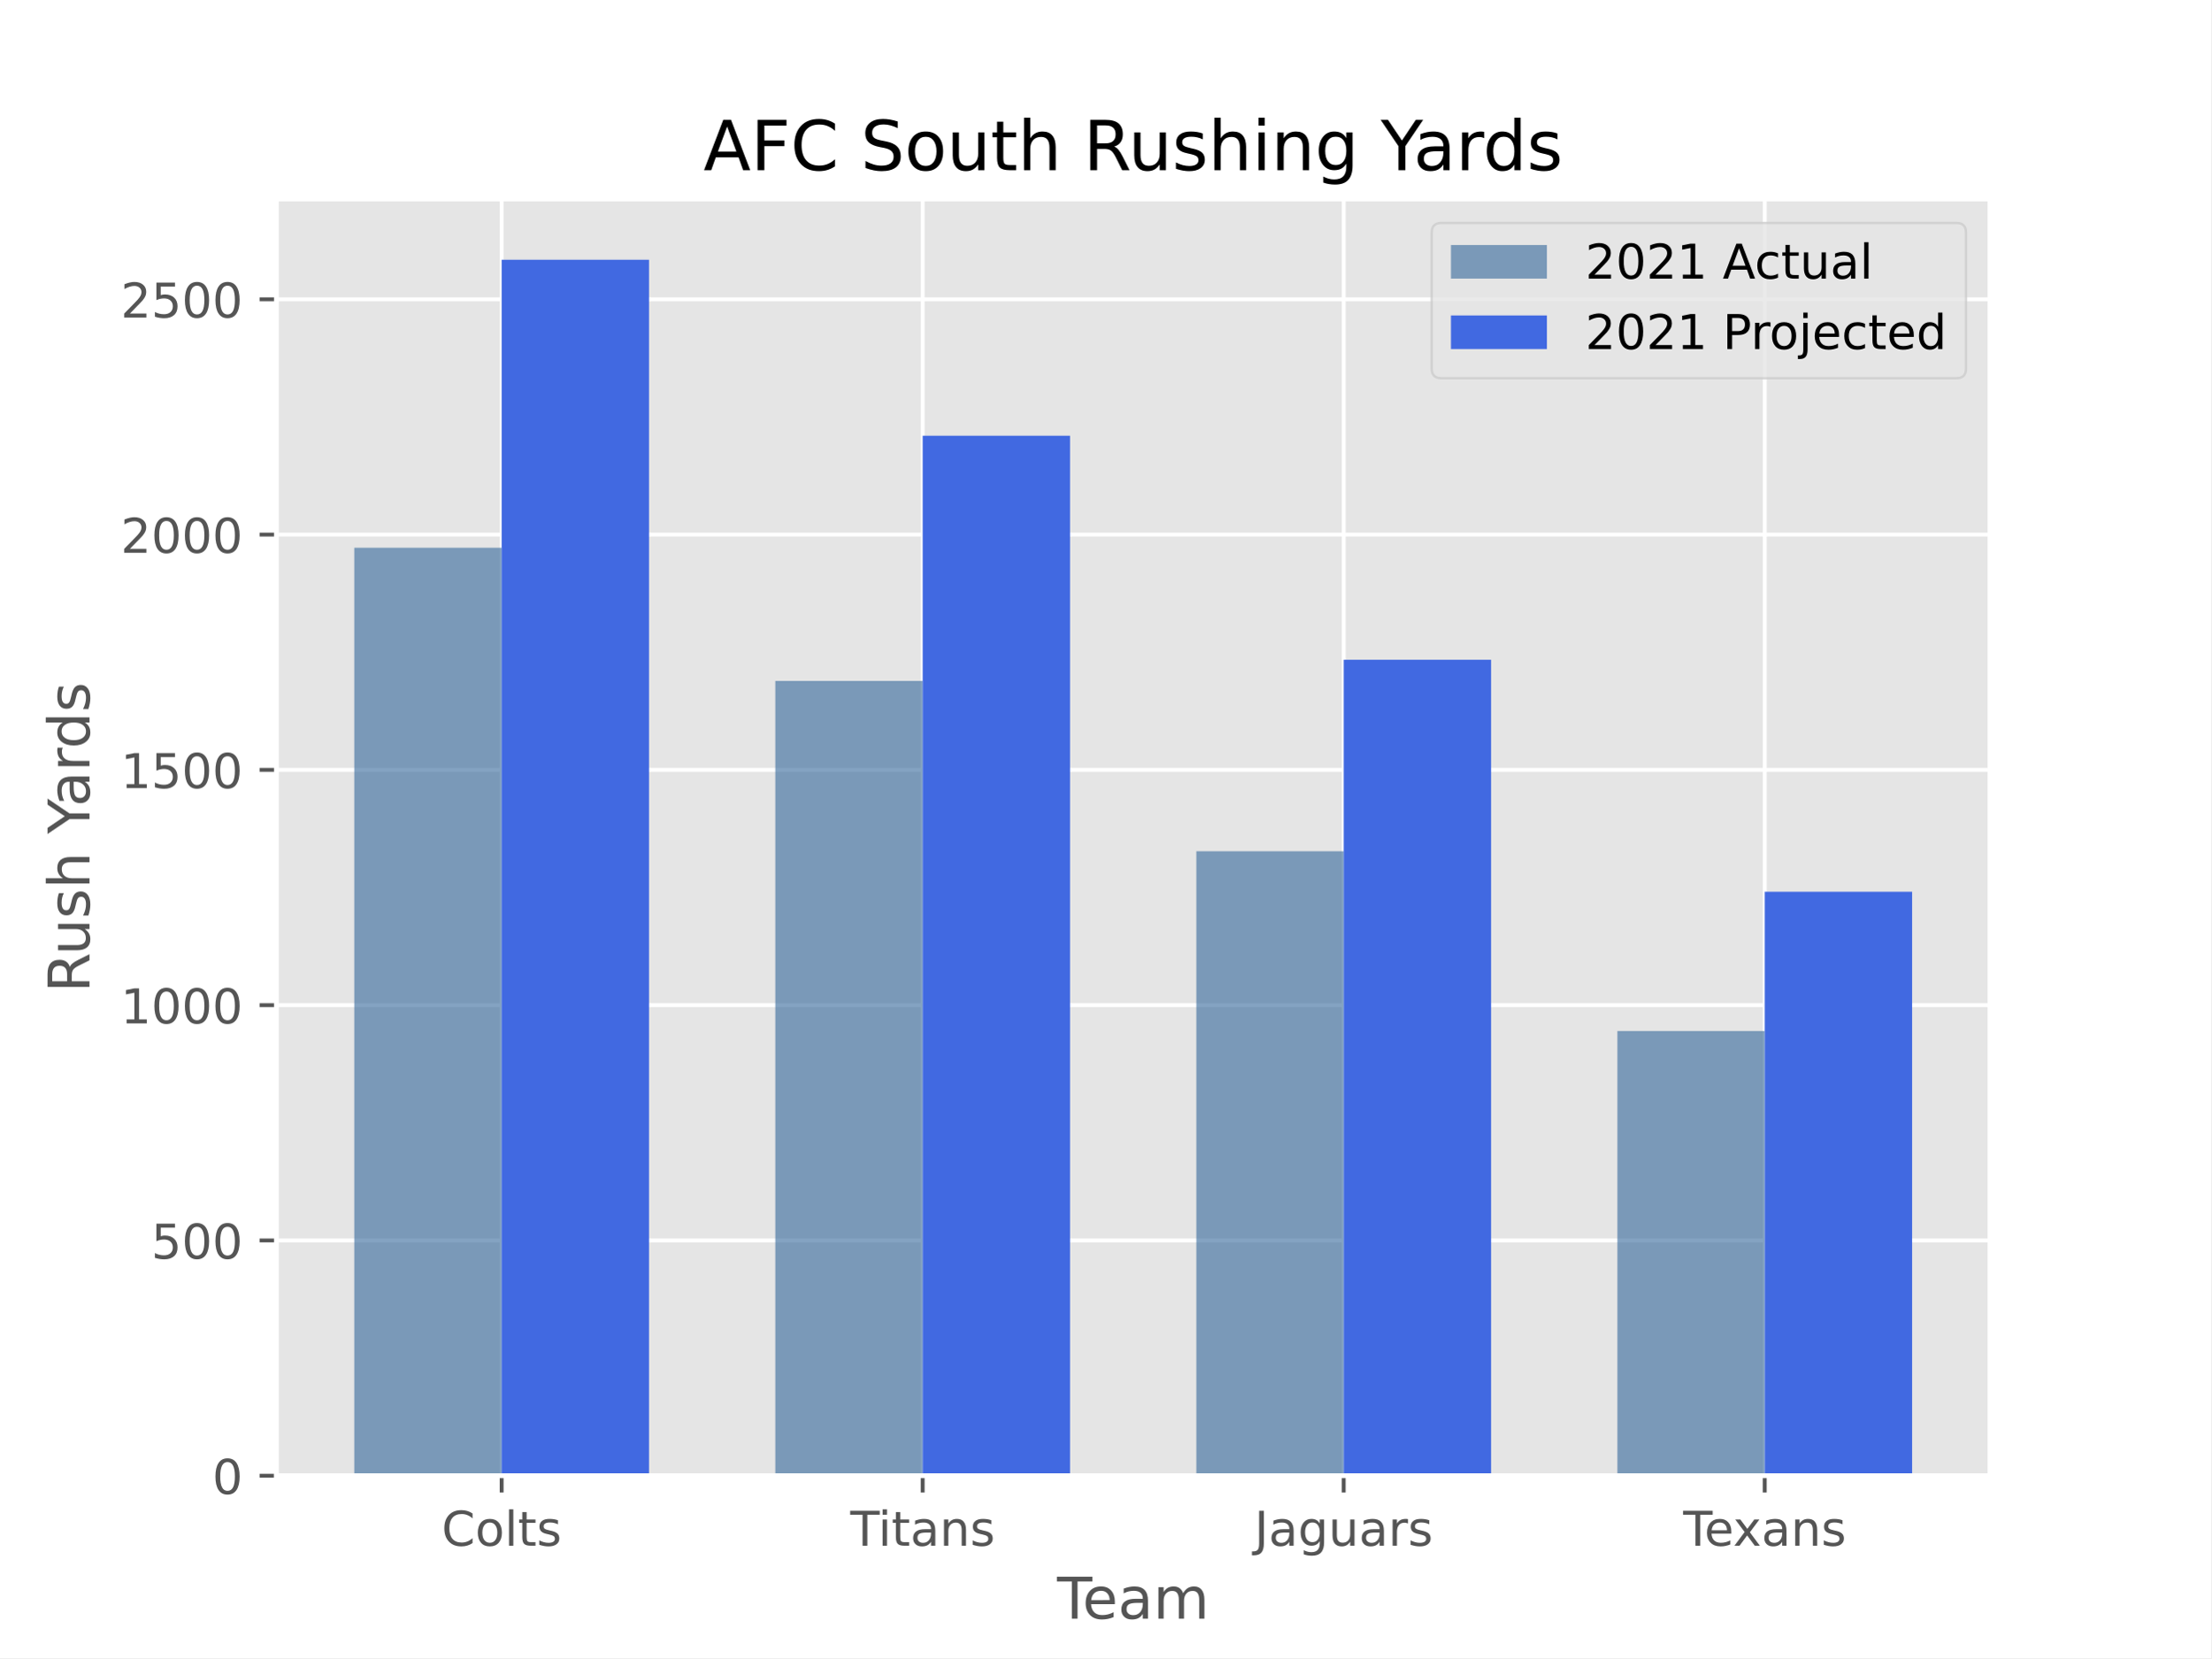
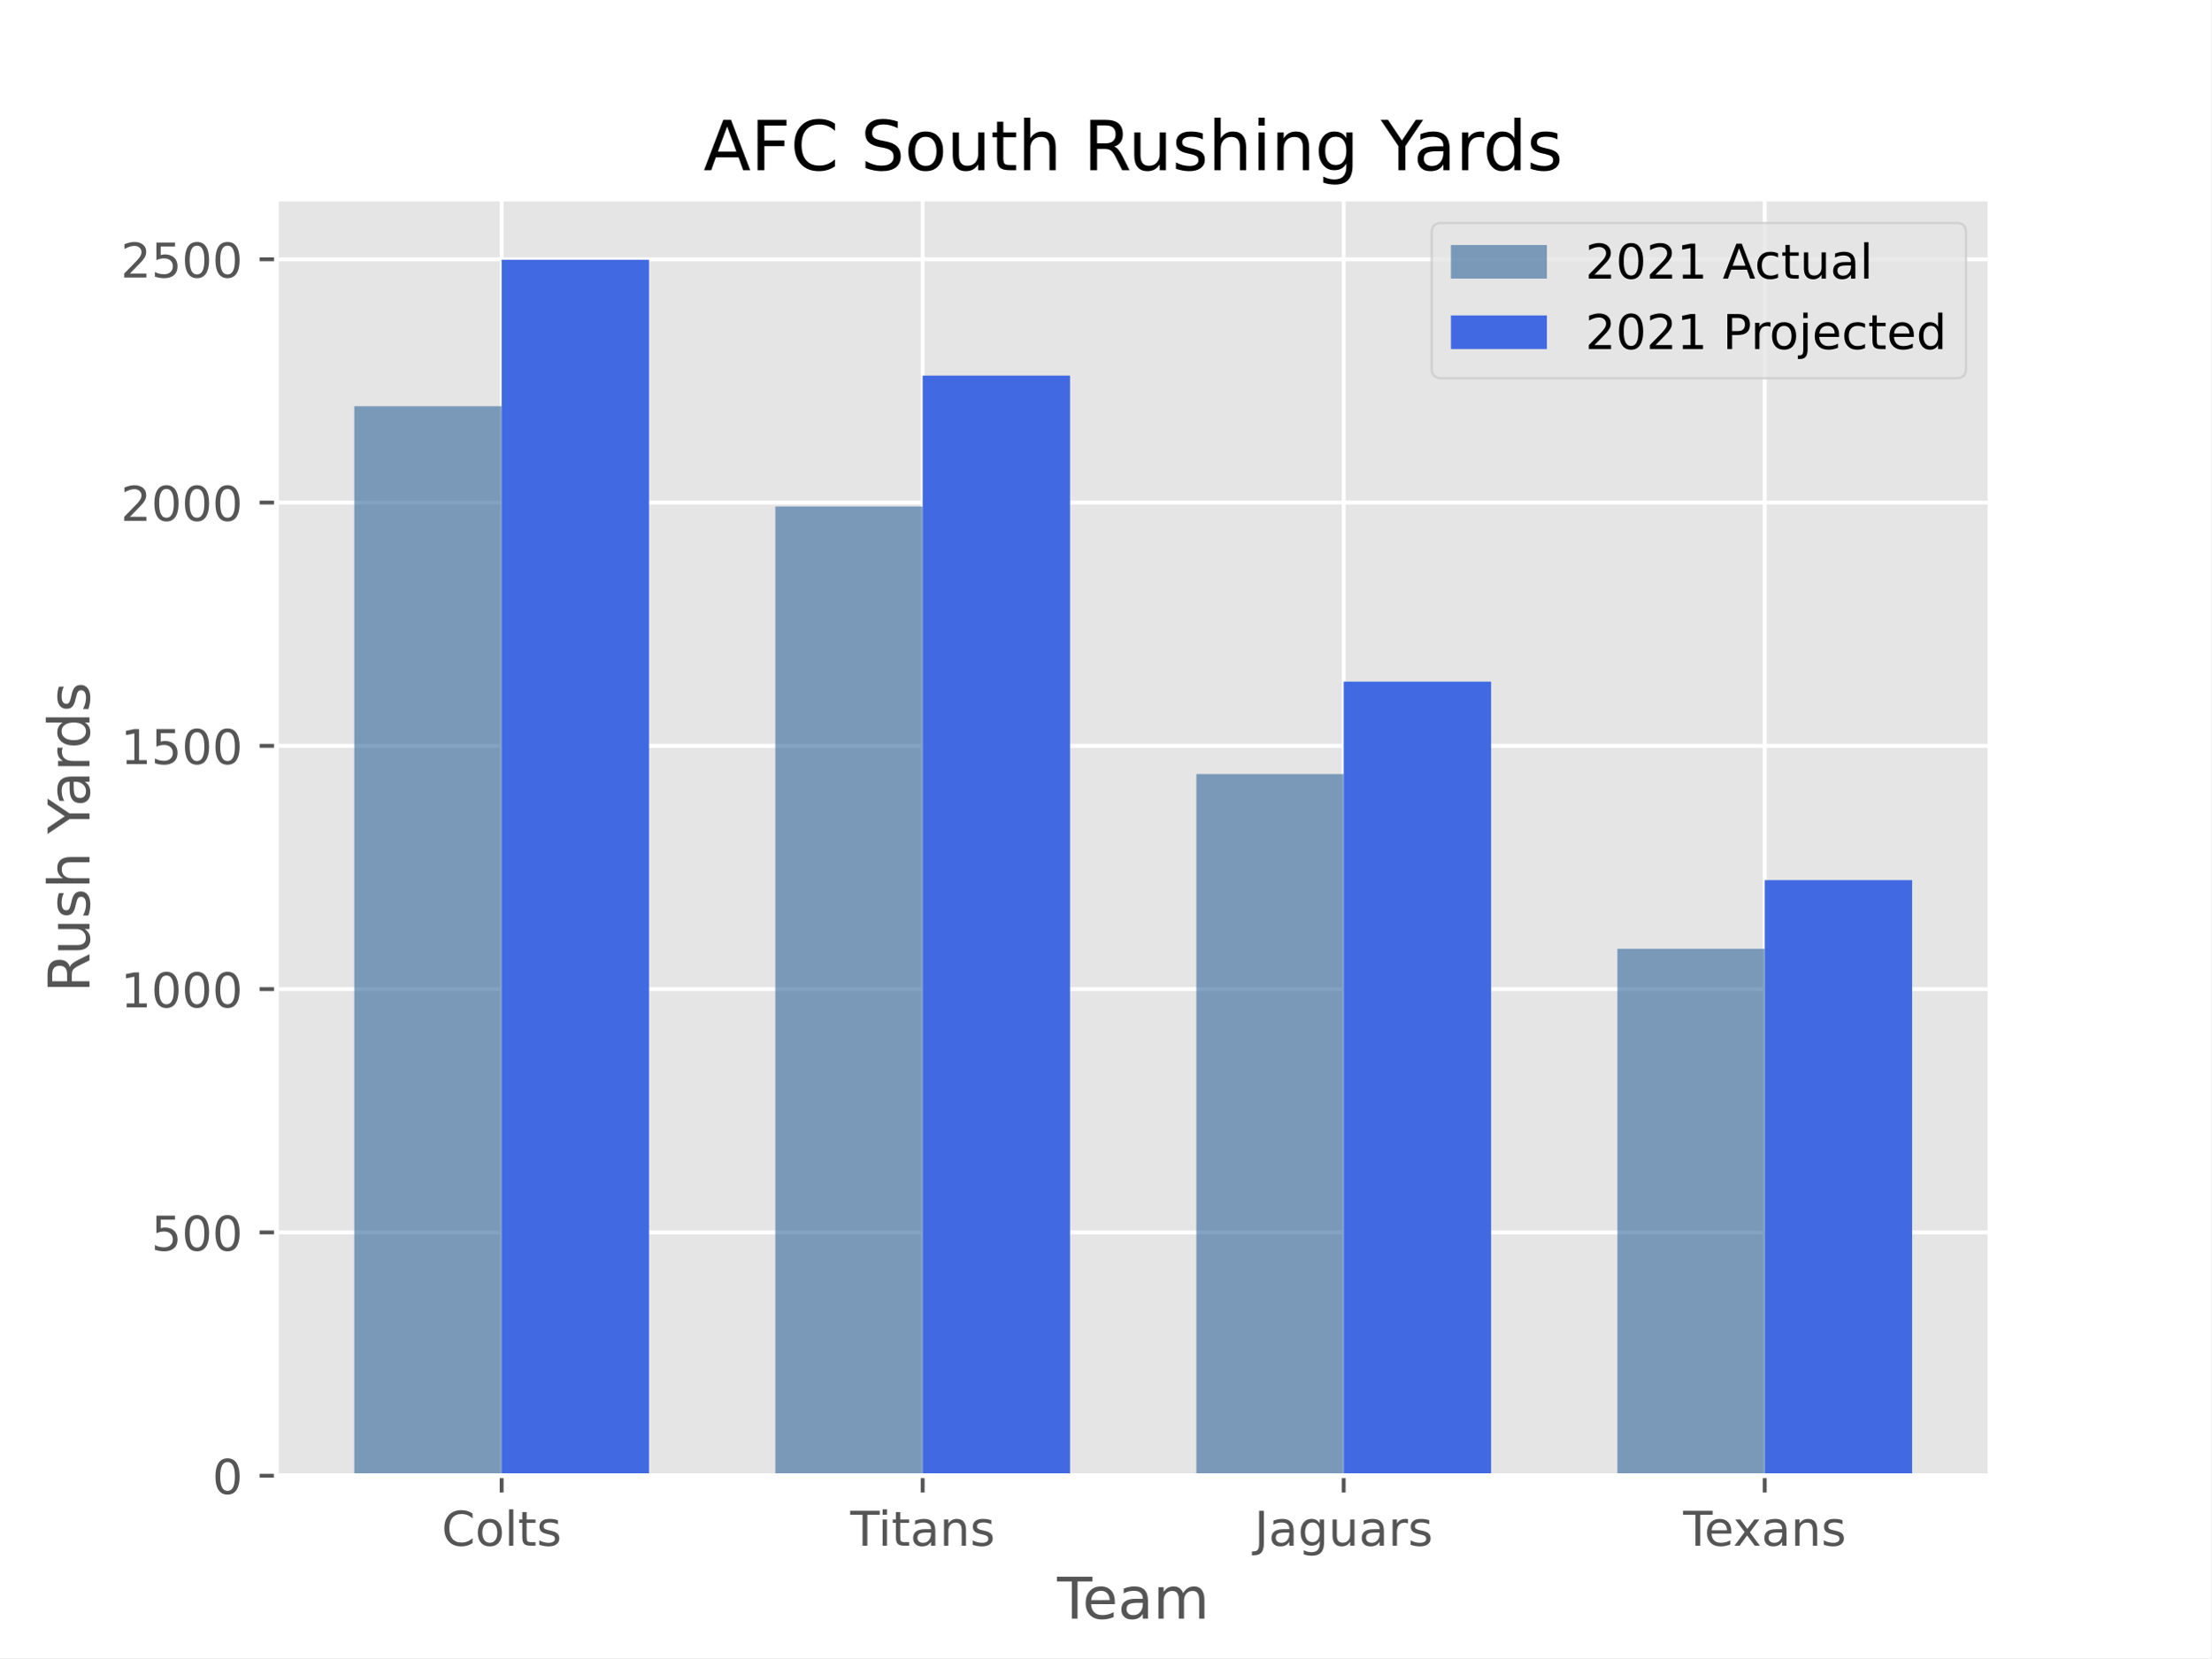
<svg xmlns="http://www.w3.org/2000/svg" xmlns:xlink="http://www.w3.org/1999/xlink" height="345.6pt" version="1.1" viewBox="0 0 460.8 345.6" width="460.8pt">
  <defs>
    <style type="text/css">*{stroke-linecap:butt;stroke-linejoin:round;}</style>
  </defs>
  <g id="figure_1">
    <g id="patch_1">
      <path d="M 0 345.6  L 460.8 345.6  L 460.8 0  L 0 0  z " style="fill:#ffffff;" />
    </g>
    <g id="axes_1">
      <g id="patch_2">
        <path d="M 57.6 307.584  L 414.72 307.584  L 414.72 41.472  L 57.6 41.472  z " style="fill:#e5e5e5;" />
      </g>
      <g id="matplotlib.axis_1">
        <g id="xtick_1">
          <g id="line2d_1">
-             <path clip-path="url(#p5a89a00c2a)" d="M 104.543 307.584  L 104.543 41.472  " style="fill:none;stroke:#ffffff;stroke-linecap:square;stroke-width:0.8;" />
+             <path clip-path="url(#pb9d103c002)" d="M 104.543 307.584  L 104.543 41.472  " style="fill:none;stroke:#ffffff;stroke-linecap:square;stroke-width:0.8;" />
          </g>
          <g id="line2d_2">
            <defs>
-               <path d="M 0 0  L 0 3.5  " id="mbe60565729" style="stroke:#555555;stroke-width:0.8;" />
-             </defs>
-             <g>
-               <use style="fill:#555555;stroke:#555555;stroke-width:0.8;" x="104.543" xlink:href="#mbe60565729" y="307.584" />
+               <path d="M 0 0  L 0 3.5  " id="mda5b12eb3c" style="stroke:#555555;stroke-width:0.8;" />
+             </defs>
+             <g>
+               <use style="fill:#555555;stroke:#555555;stroke-width:0.8;" x="104.543" xlink:href="#mda5b12eb3c" y="307.584" />
            </g>
          </g>
          <g id="text_1">
            <g style="fill:#555555;" transform="translate(92.03861 322.1824)scale(0.1 -0.1)">
              <defs>
                <path d="M 4122 4306  L 4122 3641  Q 3803 3938 3442 4084  Q 3081 4231 2675 4231  Q 1875 4231 1450 3742  Q 1025 3253 1025 2328  Q 1025 1406 1450 917  Q 1875 428 2675 428  Q 3081 428 3442 575  Q 3803 722 4122 1019  L 4122 359  Q 3791 134 3420 21  Q 3050 -91 2638 -91  Q 1578 -91 968 557  Q 359 1206 359 2328  Q 359 3453 968 4101  Q 1578 4750 2638 4750  Q 3056 4750 3426 4639  Q 3797 4528 4122 4306  z " id="DejaVuSans-43" transform="scale(0.015625)" />
                <path d="M 1959 3097  Q 1497 3097 1228 2736  Q 959 2375 959 1747  Q 959 1119 1226 758  Q 1494 397 1959 397  Q 2419 397 2687 759  Q 2956 1122 2956 1747  Q 2956 2369 2687 2733  Q 2419 3097 1959 3097  z M 1959 3584  Q 2709 3584 3137 3096  Q 3566 2609 3566 1747  Q 3566 888 3137 398  Q 2709 -91 1959 -91  Q 1206 -91 779 398  Q 353 888 353 1747  Q 353 2609 779 3096  Q 1206 3584 1959 3584  z " id="DejaVuSans-6f" transform="scale(0.015625)" />
                <path d="M 603 4863  L 1178 4863  L 1178 0  L 603 0  L 603 4863  z " id="DejaVuSans-6c" transform="scale(0.015625)" />
                <path d="M 1172 4494  L 1172 3500  L 2356 3500  L 2356 3053  L 1172 3053  L 1172 1153  Q 1172 725 1289 603  Q 1406 481 1766 481  L 2356 481  L 2356 0  L 1766 0  Q 1100 0 847 248  Q 594 497 594 1153  L 594 3053  L 172 3053  L 172 3500  L 594 3500  L 594 4494  L 1172 4494  z " id="DejaVuSans-74" transform="scale(0.015625)" />
                <path d="M 2834 3397  L 2834 2853  Q 2591 2978 2328 3040  Q 2066 3103 1784 3103  Q 1356 3103 1142 2972  Q 928 2841 928 2578  Q 928 2378 1081 2264  Q 1234 2150 1697 2047  L 1894 2003  Q 2506 1872 2764 1633  Q 3022 1394 3022 966  Q 3022 478 2636 193  Q 2250 -91 1575 -91  Q 1294 -91 989 -36  Q 684 19 347 128  L 347 722  Q 666 556 975 473  Q 1284 391 1588 391  Q 1994 391 2212 530  Q 2431 669 2431 922  Q 2431 1156 2273 1281  Q 2116 1406 1581 1522  L 1381 1569  Q 847 1681 609 1914  Q 372 2147 372 2553  Q 372 3047 722 3315  Q 1072 3584 1716 3584  Q 2034 3584 2315 3537  Q 2597 3491 2834 3397  z " id="DejaVuSans-73" transform="scale(0.015625)" />
              </defs>
              <use xlink:href="#DejaVuSans-43" />
              <use x="69.824" xlink:href="#DejaVuSans-6f" />
              <use x="131.006" xlink:href="#DejaVuSans-6c" />
              <use x="158.789" xlink:href="#DejaVuSans-74" />
              <use x="197.998" xlink:href="#DejaVuSans-73" />
            </g>
          </g>
        </g>
        <g id="xtick_2">
          <g id="line2d_3">
-             <path clip-path="url(#p5a89a00c2a)" d="M 192.288 307.584  L 192.288 41.472  " style="fill:none;stroke:#ffffff;stroke-linecap:square;stroke-width:0.8;" />
+             <path clip-path="url(#pb9d103c002)" d="M 192.288 307.584  L 192.288 41.472  " style="fill:none;stroke:#ffffff;stroke-linecap:square;stroke-width:0.8;" />
          </g>
          <g id="line2d_4">
            <g>
-               <use style="fill:#555555;stroke:#555555;stroke-width:0.8;" x="192.288" xlink:href="#mbe60565729" y="307.584" />
+               <use style="fill:#555555;stroke:#555555;stroke-width:0.8;" x="192.288" xlink:href="#mda5b12eb3c" y="307.584" />
            </g>
          </g>
          <g id="text_2">
            <g style="fill:#555555;" transform="translate(177.2034 322.1824)scale(0.1 -0.1)">
              <defs>
                <path d="M -19 4666  L 3928 4666  L 3928 4134  L 2272 4134  L 2272 0  L 1638 0  L 1638 4134  L -19 4134  L -19 4666  z " id="DejaVuSans-54" transform="scale(0.015625)" />
                <path d="M 603 3500  L 1178 3500  L 1178 0  L 603 0  L 603 3500  z M 603 4863  L 1178 4863  L 1178 4134  L 603 4134  L 603 4863  z " id="DejaVuSans-69" transform="scale(0.015625)" />
                <path d="M 2194 1759  Q 1497 1759 1228 1600  Q 959 1441 959 1056  Q 959 750 1161 570  Q 1363 391 1709 391  Q 2188 391 2477 730  Q 2766 1069 2766 1631  L 2766 1759  L 2194 1759  z M 3341 1997  L 3341 0  L 2766 0  L 2766 531  Q 2569 213 2275 61  Q 1981 -91 1556 -91  Q 1019 -91 701 211  Q 384 513 384 1019  Q 384 1609 779 1909  Q 1175 2209 1959 2209  L 2766 2209  L 2766 2266  Q 2766 2663 2505 2880  Q 2244 3097 1772 3097  Q 1472 3097 1187 3025  Q 903 2953 641 2809  L 641 3341  Q 956 3463 1253 3523  Q 1550 3584 1831 3584  Q 2591 3584 2966 3190  Q 3341 2797 3341 1997  z " id="DejaVuSans-61" transform="scale(0.015625)" />
                <path d="M 3513 2113  L 3513 0  L 2938 0  L 2938 2094  Q 2938 2591 2744 2837  Q 2550 3084 2163 3084  Q 1697 3084 1428 2787  Q 1159 2491 1159 1978  L 1159 0  L 581 0  L 581 3500  L 1159 3500  L 1159 2956  Q 1366 3272 1645 3428  Q 1925 3584 2291 3584  Q 2894 3584 3203 3211  Q 3513 2838 3513 2113  z " id="DejaVuSans-6e" transform="scale(0.015625)" />
              </defs>
              <use xlink:href="#DejaVuSans-54" />
              <use x="57.959" xlink:href="#DejaVuSans-69" />
              <use x="85.742" xlink:href="#DejaVuSans-74" />
              <use x="124.951" xlink:href="#DejaVuSans-61" />
              <use x="186.23" xlink:href="#DejaVuSans-6e" />
              <use x="249.609" xlink:href="#DejaVuSans-73" />
            </g>
          </g>
        </g>
        <g id="xtick_3">
          <g id="line2d_5">
-             <path clip-path="url(#p5a89a00c2a)" d="M 280.032 307.584  L 280.032 41.472  " style="fill:none;stroke:#ffffff;stroke-linecap:square;stroke-width:0.8;" />
+             <path clip-path="url(#pb9d103c002)" d="M 280.032 307.584  L 280.032 41.472  " style="fill:none;stroke:#ffffff;stroke-linecap:square;stroke-width:0.8;" />
          </g>
          <g id="line2d_6">
            <g>
-               <use style="fill:#555555;stroke:#555555;stroke-width:0.8;" x="280.032" xlink:href="#mbe60565729" y="307.584" />
+               <use style="fill:#555555;stroke:#555555;stroke-width:0.8;" x="280.032" xlink:href="#mda5b12eb3c" y="307.584" />
            </g>
          </g>
          <g id="text_3">
            <g style="fill:#555555;" transform="translate(261.426 322.1824)scale(0.1 -0.1)">
              <defs>
                <path d="M 628 4666  L 1259 4666  L 1259 325  Q 1259 -519 939 -900  Q 619 -1281 -91 -1281  L -331 -1281  L -331 -750  L -134 -750  Q 284 -750 456 -515  Q 628 -281 628 325  L 628 4666  z " id="DejaVuSans-4a" transform="scale(0.015625)" />
                <path d="M 2906 1791  Q 2906 2416 2648 2759  Q 2391 3103 1925 3103  Q 1463 3103 1205 2759  Q 947 2416 947 1791  Q 947 1169 1205 825  Q 1463 481 1925 481  Q 2391 481 2648 825  Q 2906 1169 2906 1791  z M 3481 434  Q 3481 -459 3084 -895  Q 2688 -1331 1869 -1331  Q 1566 -1331 1297 -1286  Q 1028 -1241 775 -1147  L 775 -588  Q 1028 -725 1275 -790  Q 1522 -856 1778 -856  Q 2344 -856 2625 -561  Q 2906 -266 2906 331  L 2906 616  Q 2728 306 2450 153  Q 2172 0 1784 0  Q 1141 0 747 490  Q 353 981 353 1791  Q 353 2603 747 3093  Q 1141 3584 1784 3584  Q 2172 3584 2450 3431  Q 2728 3278 2906 2969  L 2906 3500  L 3481 3500  L 3481 434  z " id="DejaVuSans-67" transform="scale(0.015625)" />
                <path d="M 544 1381  L 544 3500  L 1119 3500  L 1119 1403  Q 1119 906 1312 657  Q 1506 409 1894 409  Q 2359 409 2629 706  Q 2900 1003 2900 1516  L 2900 3500  L 3475 3500  L 3475 0  L 2900 0  L 2900 538  Q 2691 219 2414 64  Q 2138 -91 1772 -91  Q 1169 -91 856 284  Q 544 659 544 1381  z M 1991 3584  L 1991 3584  z " id="DejaVuSans-75" transform="scale(0.015625)" />
                <path d="M 2631 2963  Q 2534 3019 2420 3045  Q 2306 3072 2169 3072  Q 1681 3072 1420 2755  Q 1159 2438 1159 1844  L 1159 0  L 581 0  L 581 3500  L 1159 3500  L 1159 2956  Q 1341 3275 1631 3429  Q 1922 3584 2338 3584  Q 2397 3584 2469 3576  Q 2541 3569 2628 3553  L 2631 2963  z " id="DejaVuSans-72" transform="scale(0.015625)" />
              </defs>
              <use xlink:href="#DejaVuSans-4a" />
              <use x="29.492" xlink:href="#DejaVuSans-61" />
              <use x="90.771" xlink:href="#DejaVuSans-67" />
              <use x="154.248" xlink:href="#DejaVuSans-75" />
              <use x="217.627" xlink:href="#DejaVuSans-61" />
              <use x="278.906" xlink:href="#DejaVuSans-72" />
              <use x="320.02" xlink:href="#DejaVuSans-73" />
            </g>
          </g>
        </g>
        <g id="xtick_4">
          <g id="line2d_7">
-             <path clip-path="url(#p5a89a00c2a)" d="M 367.777 307.584  L 367.777 41.472  " style="fill:none;stroke:#ffffff;stroke-linecap:square;stroke-width:0.8;" />
+             <path clip-path="url(#pb9d103c002)" d="M 367.777 307.584  L 367.777 41.472  " style="fill:none;stroke:#ffffff;stroke-linecap:square;stroke-width:0.8;" />
          </g>
          <g id="line2d_8">
            <g>
-               <use style="fill:#555555;stroke:#555555;stroke-width:0.8;" x="367.777" xlink:href="#mbe60565729" y="307.584" />
+               <use style="fill:#555555;stroke:#555555;stroke-width:0.8;" x="367.777" xlink:href="#mda5b12eb3c" y="307.584" />
            </g>
          </g>
          <g id="text_4">
            <g style="fill:#555555;" transform="translate(350.7869 322.1824)scale(0.1 -0.1)">
              <defs>
                <path d="M 3597 1894  L 3597 1613  L 953 1613  Q 991 1019 1311 708  Q 1631 397 2203 397  Q 2534 397 2845 478  Q 3156 559 3463 722  L 3463 178  Q 3153 47 2828 -22  Q 2503 -91 2169 -91  Q 1331 -91 842 396  Q 353 884 353 1716  Q 353 2575 817 3079  Q 1281 3584 2069 3584  Q 2775 3584 3186 3129  Q 3597 2675 3597 1894  z M 3022 2063  Q 3016 2534 2758 2815  Q 2500 3097 2075 3097  Q 1594 3097 1305 2825  Q 1016 2553 972 2059  L 3022 2063  z " id="DejaVuSans-65" transform="scale(0.015625)" />
                <path d="M 3513 3500  L 2247 1797  L 3578 0  L 2900 0  L 1881 1375  L 863 0  L 184 0  L 1544 1831  L 300 3500  L 978 3500  L 1906 2253  L 2834 3500  L 3513 3500  z " id="DejaVuSans-78" transform="scale(0.015625)" />
              </defs>
              <use xlink:href="#DejaVuSans-54" />
              <use x="44.084" xlink:href="#DejaVuSans-65" />
              <use x="103.857" xlink:href="#DejaVuSans-78" />
              <use x="163.037" xlink:href="#DejaVuSans-61" />
              <use x="224.316" xlink:href="#DejaVuSans-6e" />
              <use x="287.695" xlink:href="#DejaVuSans-73" />
            </g>
          </g>
        </g>
        <g id="text_5">
          <g style="fill:#555555;" transform="translate(220.3022 337.3802)scale(0.12 -0.12)">
            <defs>
              <path d="M 3328 2828  Q 3544 3216 3844 3400  Q 4144 3584 4550 3584  Q 5097 3584 5394 3201  Q 5691 2819 5691 2113  L 5691 0  L 5113 0  L 5113 2094  Q 5113 2597 4934 2840  Q 4756 3084 4391 3084  Q 3944 3084 3684 2787  Q 3425 2491 3425 1978  L 3425 0  L 2847 0  L 2847 2094  Q 2847 2600 2669 2842  Q 2491 3084 2119 3084  Q 1678 3084 1418 2786  Q 1159 2488 1159 1978  L 1159 0  L 581 0  L 581 3500  L 1159 3500  L 1159 2956  Q 1356 3278 1631 3431  Q 1906 3584 2284 3584  Q 2666 3584 2933 3390  Q 3200 3197 3328 2828  z " id="DejaVuSans-6d" transform="scale(0.015625)" />
            </defs>
            <use xlink:href="#DejaVuSans-54" />
            <use x="44.084" xlink:href="#DejaVuSans-65" />
            <use x="105.607" xlink:href="#DejaVuSans-61" />
            <use x="166.887" xlink:href="#DejaVuSans-6d" />
          </g>
        </g>
      </g>
      <g id="matplotlib.axis_2">
        <g id="ytick_1">
          <g id="line2d_9">
-             <path clip-path="url(#p5a89a00c2a)" d="M 57.6 307.584  L 414.72 307.584  " style="fill:none;stroke:#ffffff;stroke-linecap:square;stroke-width:0.8;" />
+             <path clip-path="url(#pb9d103c002)" d="M 57.6 307.584  L 414.72 307.584  " style="fill:none;stroke:#ffffff;stroke-linecap:square;stroke-width:0.8;" />
          </g>
          <g id="line2d_10">
            <defs>
-               <path d="M 0 0  L -3.5 0  " id="m20f598d027" style="stroke:#555555;stroke-width:0.8;" />
-             </defs>
-             <g>
-               <use style="fill:#555555;stroke:#555555;stroke-width:0.8;" x="57.6" xlink:href="#m20f598d027" y="307.584" />
+               <path d="M 0 0  L -3.5 0  " id="mcc8ce3aa0e" style="stroke:#555555;stroke-width:0.8;" />
+             </defs>
+             <g>
+               <use style="fill:#555555;stroke:#555555;stroke-width:0.8;" x="57.6" xlink:href="#mcc8ce3aa0e" y="307.584" />
            </g>
          </g>
          <g id="text_6">
            <g style="fill:#555555;" transform="translate(44.2375 311.3832)scale(0.1 -0.1)">
              <defs>
                <path d="M 2034 4250  Q 1547 4250 1301 3770  Q 1056 3291 1056 2328  Q 1056 1369 1301 889  Q 1547 409 2034 409  Q 2525 409 2770 889  Q 3016 1369 3016 2328  Q 3016 3291 2770 3770  Q 2525 4250 2034 4250  z M 2034 4750  Q 2819 4750 3233 4129  Q 3647 3509 3647 2328  Q 3647 1150 3233 529  Q 2819 -91 2034 -91  Q 1250 -91 836 529  Q 422 1150 422 2328  Q 422 3509 836 4129  Q 1250 4750 2034 4750  z " id="DejaVuSans-30" transform="scale(0.015625)" />
              </defs>
              <use xlink:href="#DejaVuSans-30" />
            </g>
          </g>
        </g>
        <g id="ytick_2">
          <g id="line2d_11">
-             <path clip-path="url(#p5a89a00c2a)" d="M 57.6 258.544  L 414.72 258.544  " style="fill:none;stroke:#ffffff;stroke-linecap:square;stroke-width:0.8;" />
+             <path clip-path="url(#pb9d103c002)" d="M 57.6 256.876  L 414.72 256.876  " style="fill:none;stroke:#ffffff;stroke-linecap:square;stroke-width:0.8;" />
          </g>
          <g id="line2d_12">
            <g>
-               <use style="fill:#555555;stroke:#555555;stroke-width:0.8;" x="57.6" xlink:href="#m20f598d027" y="258.544" />
+               <use style="fill:#555555;stroke:#555555;stroke-width:0.8;" x="57.6" xlink:href="#mcc8ce3aa0e" y="256.876" />
            </g>
          </g>
          <g id="text_7">
-             <g style="fill:#555555;" transform="translate(31.5125 262.343)scale(0.1 -0.1)">
+             <g style="fill:#555555;" transform="translate(31.5125 260.6749)scale(0.1 -0.1)">
              <defs>
                <path d="M 691 4666  L 3169 4666  L 3169 4134  L 1269 4134  L 1269 2991  Q 1406 3038 1543 3061  Q 1681 3084 1819 3084  Q 2600 3084 3056 2656  Q 3513 2228 3513 1497  Q 3513 744 3044 326  Q 2575 -91 1722 -91  Q 1428 -91 1123 -41  Q 819 9 494 109  L 494 744  Q 775 591 1075 516  Q 1375 441 1709 441  Q 2250 441 2565 725  Q 2881 1009 2881 1497  Q 2881 1984 2565 2268  Q 2250 2553 1709 2553  Q 1456 2553 1204 2497  Q 953 2441 691 2322  L 691 4666  z " id="DejaVuSans-35" transform="scale(0.015625)" />
              </defs>
              <use xlink:href="#DejaVuSans-35" />
              <use x="63.623" xlink:href="#DejaVuSans-30" />
              <use x="127.246" xlink:href="#DejaVuSans-30" />
            </g>
          </g>
        </g>
        <g id="ytick_3">
          <g id="line2d_13">
-             <path clip-path="url(#p5a89a00c2a)" d="M 57.6 209.504  L 414.72 209.504  " style="fill:none;stroke:#ffffff;stroke-linecap:square;stroke-width:0.8;" />
+             <path clip-path="url(#pb9d103c002)" d="M 57.6 206.167  L 414.72 206.167  " style="fill:none;stroke:#ffffff;stroke-linecap:square;stroke-width:0.8;" />
          </g>
          <g id="line2d_14">
            <g>
-               <use style="fill:#555555;stroke:#555555;stroke-width:0.8;" x="57.6" xlink:href="#m20f598d027" y="209.504" />
+               <use style="fill:#555555;stroke:#555555;stroke-width:0.8;" x="57.6" xlink:href="#mcc8ce3aa0e" y="206.167" />
            </g>
          </g>
          <g id="text_8">
-             <g style="fill:#555555;" transform="translate(25.15 213.3027)scale(0.1 -0.1)">
+             <g style="fill:#555555;" transform="translate(25.15 209.9667)scale(0.1 -0.1)">
              <defs>
                <path d="M 794 531  L 1825 531  L 1825 4091  L 703 3866  L 703 4441  L 1819 4666  L 2450 4666  L 2450 531  L 3481 531  L 3481 0  L 794 0  L 794 531  z " id="DejaVuSans-31" transform="scale(0.015625)" />
              </defs>
              <use xlink:href="#DejaVuSans-31" />
              <use x="63.623" xlink:href="#DejaVuSans-30" />
              <use x="127.246" xlink:href="#DejaVuSans-30" />
              <use x="190.869" xlink:href="#DejaVuSans-30" />
            </g>
          </g>
        </g>
        <g id="ytick_4">
          <g id="line2d_15">
-             <path clip-path="url(#p5a89a00c2a)" d="M 57.6 160.463  L 414.72 160.463  " style="fill:none;stroke:#ffffff;stroke-linecap:square;stroke-width:0.8;" />
+             <path clip-path="url(#pb9d103c002)" d="M 57.6 155.459  L 414.72 155.459  " style="fill:none;stroke:#ffffff;stroke-linecap:square;stroke-width:0.8;" />
          </g>
          <g id="line2d_16">
            <g>
-               <use style="fill:#555555;stroke:#555555;stroke-width:0.8;" x="57.6" xlink:href="#m20f598d027" y="160.463" />
+               <use style="fill:#555555;stroke:#555555;stroke-width:0.8;" x="57.6" xlink:href="#mcc8ce3aa0e" y="155.459" />
            </g>
          </g>
          <g id="text_9">
-             <g style="fill:#555555;" transform="translate(25.15 164.2625)scale(0.1 -0.1)">
+             <g style="fill:#555555;" transform="translate(25.15 159.2584)scale(0.1 -0.1)">
              <use xlink:href="#DejaVuSans-31" />
              <use x="63.623" xlink:href="#DejaVuSans-35" />
              <use x="127.246" xlink:href="#DejaVuSans-30" />
              <use x="190.869" xlink:href="#DejaVuSans-30" />
            </g>
          </g>
        </g>
        <g id="ytick_5">
          <g id="line2d_17">
-             <path clip-path="url(#p5a89a00c2a)" d="M 57.6 111.423  L 414.72 111.423  " style="fill:none;stroke:#ffffff;stroke-linecap:square;stroke-width:0.8;" />
+             <path clip-path="url(#pb9d103c002)" d="M 57.6 104.751  L 414.72 104.751  " style="fill:none;stroke:#ffffff;stroke-linecap:square;stroke-width:0.8;" />
          </g>
          <g id="line2d_18">
            <g>
-               <use style="fill:#555555;stroke:#555555;stroke-width:0.8;" x="57.6" xlink:href="#m20f598d027" y="111.423" />
+               <use style="fill:#555555;stroke:#555555;stroke-width:0.8;" x="57.6" xlink:href="#mcc8ce3aa0e" y="104.751" />
            </g>
          </g>
          <g id="text_10">
-             <g style="fill:#555555;" transform="translate(25.15 115.2222)scale(0.1 -0.1)">
+             <g style="fill:#555555;" transform="translate(25.15 108.5501)scale(0.1 -0.1)">
              <defs>
                <path d="M 1228 531  L 3431 531  L 3431 0  L 469 0  L 469 531  Q 828 903 1448 1529  Q 2069 2156 2228 2338  Q 2531 2678 2651 2914  Q 2772 3150 2772 3378  Q 2772 3750 2511 3984  Q 2250 4219 1831 4219  Q 1534 4219 1204 4116  Q 875 4013 500 3803  L 500 4441  Q 881 4594 1212 4672  Q 1544 4750 1819 4750  Q 2544 4750 2975 4387  Q 3406 4025 3406 3419  Q 3406 3131 3298 2873  Q 3191 2616 2906 2266  Q 2828 2175 2409 1742  Q 1991 1309 1228 531  z " id="DejaVuSans-32" transform="scale(0.015625)" />
              </defs>
              <use xlink:href="#DejaVuSans-32" />
              <use x="63.623" xlink:href="#DejaVuSans-30" />
              <use x="127.246" xlink:href="#DejaVuSans-30" />
              <use x="190.869" xlink:href="#DejaVuSans-30" />
            </g>
          </g>
        </g>
        <g id="ytick_6">
          <g id="line2d_19">
-             <path clip-path="url(#p5a89a00c2a)" d="M 57.6 62.383  L 414.72 62.383  " style="fill:none;stroke:#ffffff;stroke-linecap:square;stroke-width:0.8;" />
+             <path clip-path="url(#pb9d103c002)" d="M 57.6 54.043  L 414.72 54.043  " style="fill:none;stroke:#ffffff;stroke-linecap:square;stroke-width:0.8;" />
          </g>
          <g id="line2d_20">
            <g>
-               <use style="fill:#555555;stroke:#555555;stroke-width:0.8;" x="57.6" xlink:href="#m20f598d027" y="62.383" />
+               <use style="fill:#555555;stroke:#555555;stroke-width:0.8;" x="57.6" xlink:href="#mcc8ce3aa0e" y="54.043" />
            </g>
          </g>
          <g id="text_11">
-             <g style="fill:#555555;" transform="translate(25.15 66.18198)scale(0.1 -0.1)">
+             <g style="fill:#555555;" transform="translate(25.15 57.8418)scale(0.1 -0.1)">
              <use xlink:href="#DejaVuSans-32" />
              <use x="63.623" xlink:href="#DejaVuSans-35" />
              <use x="127.246" xlink:href="#DejaVuSans-30" />
              <use x="190.869" xlink:href="#DejaVuSans-30" />
            </g>
          </g>
        </g>
        <g id="text_12">
          <g style="fill:#555555;" transform="translate(18.65438 206.8774)rotate(-90)scale(0.12 -0.12)">
            <defs>
              <path d="M 2841 2188  Q 3044 2119 3236 1894  Q 3428 1669 3622 1275  L 4263 0  L 3584 0  L 2988 1197  Q 2756 1666 2539 1819  Q 2322 1972 1947 1972  L 1259 1972  L 1259 0  L 628 0  L 628 4666  L 2053 4666  Q 2853 4666 3247 4331  Q 3641 3997 3641 3322  Q 3641 2881 3436 2590  Q 3231 2300 2841 2188  z M 1259 4147  L 1259 2491  L 2053 2491  Q 2509 2491 2742 2702  Q 2975 2913 2975 3322  Q 2975 3731 2742 3939  Q 2509 4147 2053 4147  L 1259 4147  z " id="DejaVuSans-52" transform="scale(0.015625)" />
              <path d="M 3513 2113  L 3513 0  L 2938 0  L 2938 2094  Q 2938 2591 2744 2837  Q 2550 3084 2163 3084  Q 1697 3084 1428 2787  Q 1159 2491 1159 1978  L 1159 0  L 581 0  L 581 4863  L 1159 4863  L 1159 2956  Q 1366 3272 1645 3428  Q 1925 3584 2291 3584  Q 2894 3584 3203 3211  Q 3513 2838 3513 2113  z " id="DejaVuSans-68" transform="scale(0.015625)" />
              <path id="DejaVuSans-20" transform="scale(0.015625)" />
              <path d="M -13 4666  L 666 4666  L 1959 2747  L 3244 4666  L 3922 4666  L 2272 2222  L 2272 0  L 1638 0  L 1638 2222  L -13 4666  z " id="DejaVuSans-59" transform="scale(0.015625)" />
              <path d="M 2906 2969  L 2906 4863  L 3481 4863  L 3481 0  L 2906 0  L 2906 525  Q 2725 213 2448 61  Q 2172 -91 1784 -91  Q 1150 -91 751 415  Q 353 922 353 1747  Q 353 2572 751 3078  Q 1150 3584 1784 3584  Q 2172 3584 2448 3432  Q 2725 3281 2906 2969  z M 947 1747  Q 947 1113 1208 752  Q 1469 391 1925 391  Q 2381 391 2643 752  Q 2906 1113 2906 1747  Q 2906 2381 2643 2742  Q 2381 3103 1925 3103  Q 1469 3103 1208 2742  Q 947 2381 947 1747  z " id="DejaVuSans-64" transform="scale(0.015625)" />
            </defs>
            <use xlink:href="#DejaVuSans-52" />
            <use x="64.982" xlink:href="#DejaVuSans-75" />
            <use x="128.361" xlink:href="#DejaVuSans-73" />
            <use x="180.461" xlink:href="#DejaVuSans-68" />
            <use x="243.84" xlink:href="#DejaVuSans-20" />
            <use x="275.627" xlink:href="#DejaVuSans-59" />
            <use x="322.961" xlink:href="#DejaVuSans-61" />
            <use x="384.24" xlink:href="#DejaVuSans-72" />
            <use x="423.604" xlink:href="#DejaVuSans-64" />
            <use x="487.08" xlink:href="#DejaVuSans-73" />
          </g>
        </g>
      </g>
      <g id="patch_3">
-         <path clip-path="url(#p5a89a00c2a)" d="M 73.833 307.584  L 104.543 307.584  L 104.543 114.169  L 73.833 114.169  z " style="fill:#336699;fill-opacity:0.6;" />
+         <path clip-path="url(#pb9d103c002)" d="M 73.833 307.584  L 104.543 307.584  L 104.543 84.67  L 73.833 84.67  z " style="fill:#336699;fill-opacity:0.6;" />
      </g>
      <g id="patch_4">
-         <path clip-path="url(#p5a89a00c2a)" d="M 161.577 307.584  L 192.288 307.584  L 192.288 141.926  L 161.577 141.926  z " style="fill:#336699;fill-opacity:0.6;" />
+         <path clip-path="url(#pb9d103c002)" d="M 161.577 307.584  L 192.288 307.584  L 192.288 105.562  L 161.577 105.562  z " style="fill:#336699;fill-opacity:0.6;" />
      </g>
      <g id="patch_5">
-         <path clip-path="url(#p5a89a00c2a)" d="M 249.322 307.584  L 280.032 307.584  L 280.032 177.431  L 249.322 177.431  z " style="fill:#336699;fill-opacity:0.6;" />
+         <path clip-path="url(#pb9d103c002)" d="M 249.322 307.584  L 280.032 307.584  L 280.032 161.341  L 249.322 161.341  z " style="fill:#336699;fill-opacity:0.6;" />
      </g>
      <g id="patch_6">
-         <path clip-path="url(#p5a89a00c2a)" d="M 337.066 307.584  L 367.777 307.584  L 367.777 214.898  L 337.066 214.898  z " style="fill:#336699;fill-opacity:0.6;" />
+         <path clip-path="url(#pb9d103c002)" d="M 337.066 307.584  L 367.777 307.584  L 367.777 197.75  L 337.066 197.75  z " style="fill:#336699;fill-opacity:0.6;" />
      </g>
      <g id="patch_7">
-         <path clip-path="url(#p5a89a00c2a)" d="M 104.543 307.584  L 135.254 307.584  L 135.254 54.144  L 104.543 54.144  z " style="fill:#4169e1;" />
+         <path clip-path="url(#pb9d103c002)" d="M 104.543 307.584  L 135.254 307.584  L 135.254 54.144  L 104.543 54.144  z " style="fill:#4169e1;" />
      </g>
      <g id="patch_8">
-         <path clip-path="url(#p5a89a00c2a)" d="M 192.288 307.584  L 222.998 307.584  L 222.998 90.826  L 192.288 90.826  z " style="fill:#4169e1;" />
+         <path clip-path="url(#pb9d103c002)" d="M 192.288 307.584  L 222.998 307.584  L 222.998 78.281  L 192.288 78.281  z " style="fill:#4169e1;" />
      </g>
      <g id="patch_9">
-         <path clip-path="url(#p5a89a00c2a)" d="M 280.032 307.584  L 310.743 307.584  L 310.743 137.512  L 280.032 137.512  z " style="fill:#4169e1;" />
+         <path clip-path="url(#pb9d103c002)" d="M 280.032 307.584  L 310.743 307.584  L 310.743 142.072  L 280.032 142.072  z " style="fill:#4169e1;" />
      </g>
      <g id="patch_10">
-         <path clip-path="url(#p5a89a00c2a)" d="M 367.777 307.584  L 398.487 307.584  L 398.487 185.866  L 367.777 185.866  z " style="fill:#4169e1;" />
+         <path clip-path="url(#pb9d103c002)" d="M 367.777 307.584  L 398.487 307.584  L 398.487 183.45  L 367.777 183.45  z " style="fill:#4169e1;" />
      </g>
      <g id="patch_11">
        <path d="M 57.6 307.584  L 57.6 41.472  " style="fill:none;stroke:#ffffff;stroke-linecap:square;stroke-linejoin:miter;" />
      </g>
      <g id="patch_12">
        <path d="M 414.72 307.584  L 414.72 41.472  " style="fill:none;stroke:#ffffff;stroke-linecap:square;stroke-linejoin:miter;" />
      </g>
      <g id="patch_13">
        <path d="M 57.6 307.584  L 414.72 307.584  " style="fill:none;stroke:#ffffff;stroke-linecap:square;stroke-linejoin:miter;" />
      </g>
      <g id="patch_14">
        <path d="M 57.6 41.472  L 414.72 41.472  " style="fill:none;stroke:#ffffff;stroke-linecap:square;stroke-linejoin:miter;" />
      </g>
      <g id="text_13">
        <g transform="translate(146.6111 35.472)scale(0.144 -0.144)">
          <defs>
            <path d="M 2188 4044  L 1331 1722  L 3047 1722  L 2188 4044  z M 1831 4666  L 2547 4666  L 4325 0  L 3669 0  L 3244 1197  L 1141 1197  L 716 0  L 50 0  L 1831 4666  z " id="DejaVuSans-41" transform="scale(0.015625)" />
            <path d="M 628 4666  L 3309 4666  L 3309 4134  L 1259 4134  L 1259 2759  L 3109 2759  L 3109 2228  L 1259 2228  L 1259 0  L 628 0  L 628 4666  z " id="DejaVuSans-46" transform="scale(0.015625)" />
            <path d="M 3425 4513  L 3425 3897  Q 3066 4069 2747 4153  Q 2428 4238 2131 4238  Q 1616 4238 1336 4038  Q 1056 3838 1056 3469  Q 1056 3159 1242 3001  Q 1428 2844 1947 2747  L 2328 2669  Q 3034 2534 3370 2195  Q 3706 1856 3706 1288  Q 3706 609 3251 259  Q 2797 -91 1919 -91  Q 1588 -91 1214 -16  Q 841 59 441 206  L 441 856  Q 825 641 1194 531  Q 1563 422 1919 422  Q 2459 422 2753 634  Q 3047 847 3047 1241  Q 3047 1584 2836 1778  Q 2625 1972 2144 2069  L 1759 2144  Q 1053 2284 737 2584  Q 422 2884 422 3419  Q 422 4038 858 4394  Q 1294 4750 2059 4750  Q 2388 4750 2728 4690  Q 3069 4631 3425 4513  z " id="DejaVuSans-53" transform="scale(0.015625)" />
          </defs>
          <use xlink:href="#DejaVuSans-41" />
          <use x="68.408" xlink:href="#DejaVuSans-46" />
          <use x="125.928" xlink:href="#DejaVuSans-43" />
          <use x="195.752" xlink:href="#DejaVuSans-20" />
          <use x="227.539" xlink:href="#DejaVuSans-53" />
          <use x="291.016" xlink:href="#DejaVuSans-6f" />
          <use x="352.197" xlink:href="#DejaVuSans-75" />
          <use x="415.576" xlink:href="#DejaVuSans-74" />
          <use x="454.785" xlink:href="#DejaVuSans-68" />
          <use x="518.164" xlink:href="#DejaVuSans-20" />
          <use x="549.951" xlink:href="#DejaVuSans-52" />
          <use x="614.934" xlink:href="#DejaVuSans-75" />
          <use x="678.312" xlink:href="#DejaVuSans-73" />
          <use x="730.412" xlink:href="#DejaVuSans-68" />
          <use x="793.791" xlink:href="#DejaVuSans-69" />
          <use x="821.574" xlink:href="#DejaVuSans-6e" />
          <use x="884.953" xlink:href="#DejaVuSans-67" />
          <use x="948.43" xlink:href="#DejaVuSans-20" />
          <use x="980.217" xlink:href="#DejaVuSans-59" />
          <use x="1027.551" xlink:href="#DejaVuSans-61" />
          <use x="1088.83" xlink:href="#DejaVuSans-72" />
          <use x="1128.193" xlink:href="#DejaVuSans-64" />
          <use x="1191.67" xlink:href="#DejaVuSans-73" />
        </g>
      </g>
      <g id="legend_1">
        <g id="patch_15">
          <path d="M 300.381 78.828  L 407.72 78.828  Q 409.72 78.828 409.72 76.828  L 409.72 48.472  Q 409.72 46.472 407.72 46.472  L 300.381 46.472  Q 298.381 46.472 298.381 48.472  L 298.381 76.828  Q 298.381 78.828 300.381 78.828  z " style="fill:#e5e5e5;opacity:0.8;stroke:#cccccc;stroke-linejoin:miter;stroke-width:0.5;" />
        </g>
        <g id="patch_16">
          <path d="M 302.381 58.07  L 322.381 58.07  L 322.381 51.07  L 302.381 51.07  z " style="fill:#336699;fill-opacity:0.6;" />
        </g>
        <g id="text_14">
          <g transform="translate(330.3809 58.07044)scale(0.1 -0.1)">
            <defs>
              <path d="M 3122 3366  L 3122 2828  Q 2878 2963 2633 3030  Q 2388 3097 2138 3097  Q 1578 3097 1268 2742  Q 959 2388 959 1747  Q 959 1106 1268 751  Q 1578 397 2138 397  Q 2388 397 2633 464  Q 2878 531 3122 666  L 3122 134  Q 2881 22 2623 -34  Q 2366 -91 2075 -91  Q 1284 -91 818 406  Q 353 903 353 1747  Q 353 2603 823 3093  Q 1294 3584 2113 3584  Q 2378 3584 2631 3529  Q 2884 3475 3122 3366  z " id="DejaVuSans-63" transform="scale(0.015625)" />
            </defs>
            <use xlink:href="#DejaVuSans-32" />
            <use x="63.623" xlink:href="#DejaVuSans-30" />
            <use x="127.246" xlink:href="#DejaVuSans-32" />
            <use x="190.869" xlink:href="#DejaVuSans-31" />
            <use x="254.492" xlink:href="#DejaVuSans-20" />
            <use x="286.279" xlink:href="#DejaVuSans-41" />
            <use x="352.938" xlink:href="#DejaVuSans-63" />
            <use x="407.918" xlink:href="#DejaVuSans-74" />
            <use x="447.127" xlink:href="#DejaVuSans-75" />
            <use x="510.506" xlink:href="#DejaVuSans-61" />
            <use x="571.785" xlink:href="#DejaVuSans-6c" />
          </g>
        </g>
        <g id="patch_17">
          <path d="M 302.381 72.749  L 322.381 72.749  L 322.381 65.749  L 302.381 65.749  z " style="fill:#4169e1;" />
        </g>
        <g id="text_15">
          <g transform="translate(330.3809 72.74856)scale(0.1 -0.1)">
            <defs>
              <path d="M 1259 4147  L 1259 2394  L 2053 2394  Q 2494 2394 2734 2622  Q 2975 2850 2975 3272  Q 2975 3691 2734 3919  Q 2494 4147 2053 4147  L 1259 4147  z M 628 4666  L 2053 4666  Q 2838 4666 3239 4311  Q 3641 3956 3641 3272  Q 3641 2581 3239 2228  Q 2838 1875 2053 1875  L 1259 1875  L 1259 0  L 628 0  L 628 4666  z " id="DejaVuSans-50" transform="scale(0.015625)" />
              <path d="M 603 3500  L 1178 3500  L 1178 -63  Q 1178 -731 923 -1031  Q 669 -1331 103 -1331  L -116 -1331  L -116 -844  L 38 -844  Q 366 -844 484 -692  Q 603 -541 603 -63  L 603 3500  z M 603 4863  L 1178 4863  L 1178 4134  L 603 4134  L 603 4863  z " id="DejaVuSans-6a" transform="scale(0.015625)" />
            </defs>
            <use xlink:href="#DejaVuSans-32" />
            <use x="63.623" xlink:href="#DejaVuSans-30" />
            <use x="127.246" xlink:href="#DejaVuSans-32" />
            <use x="190.869" xlink:href="#DejaVuSans-31" />
            <use x="254.492" xlink:href="#DejaVuSans-20" />
            <use x="286.279" xlink:href="#DejaVuSans-50" />
            <use x="344.832" xlink:href="#DejaVuSans-72" />
            <use x="383.695" xlink:href="#DejaVuSans-6f" />
            <use x="444.877" xlink:href="#DejaVuSans-6a" />
            <use x="472.66" xlink:href="#DejaVuSans-65" />
            <use x="534.184" xlink:href="#DejaVuSans-63" />
            <use x="589.164" xlink:href="#DejaVuSans-74" />
            <use x="628.373" xlink:href="#DejaVuSans-65" />
            <use x="689.896" xlink:href="#DejaVuSans-64" />
          </g>
        </g>
      </g>
    </g>
  </g>
  <defs>
-     <clipPath id="p5a89a00c2a">
+     <clipPath id="pb9d103c002">
      <rect height="266.112" width="357.12" x="57.6" y="41.472" />
    </clipPath>
  </defs>
</svg>
